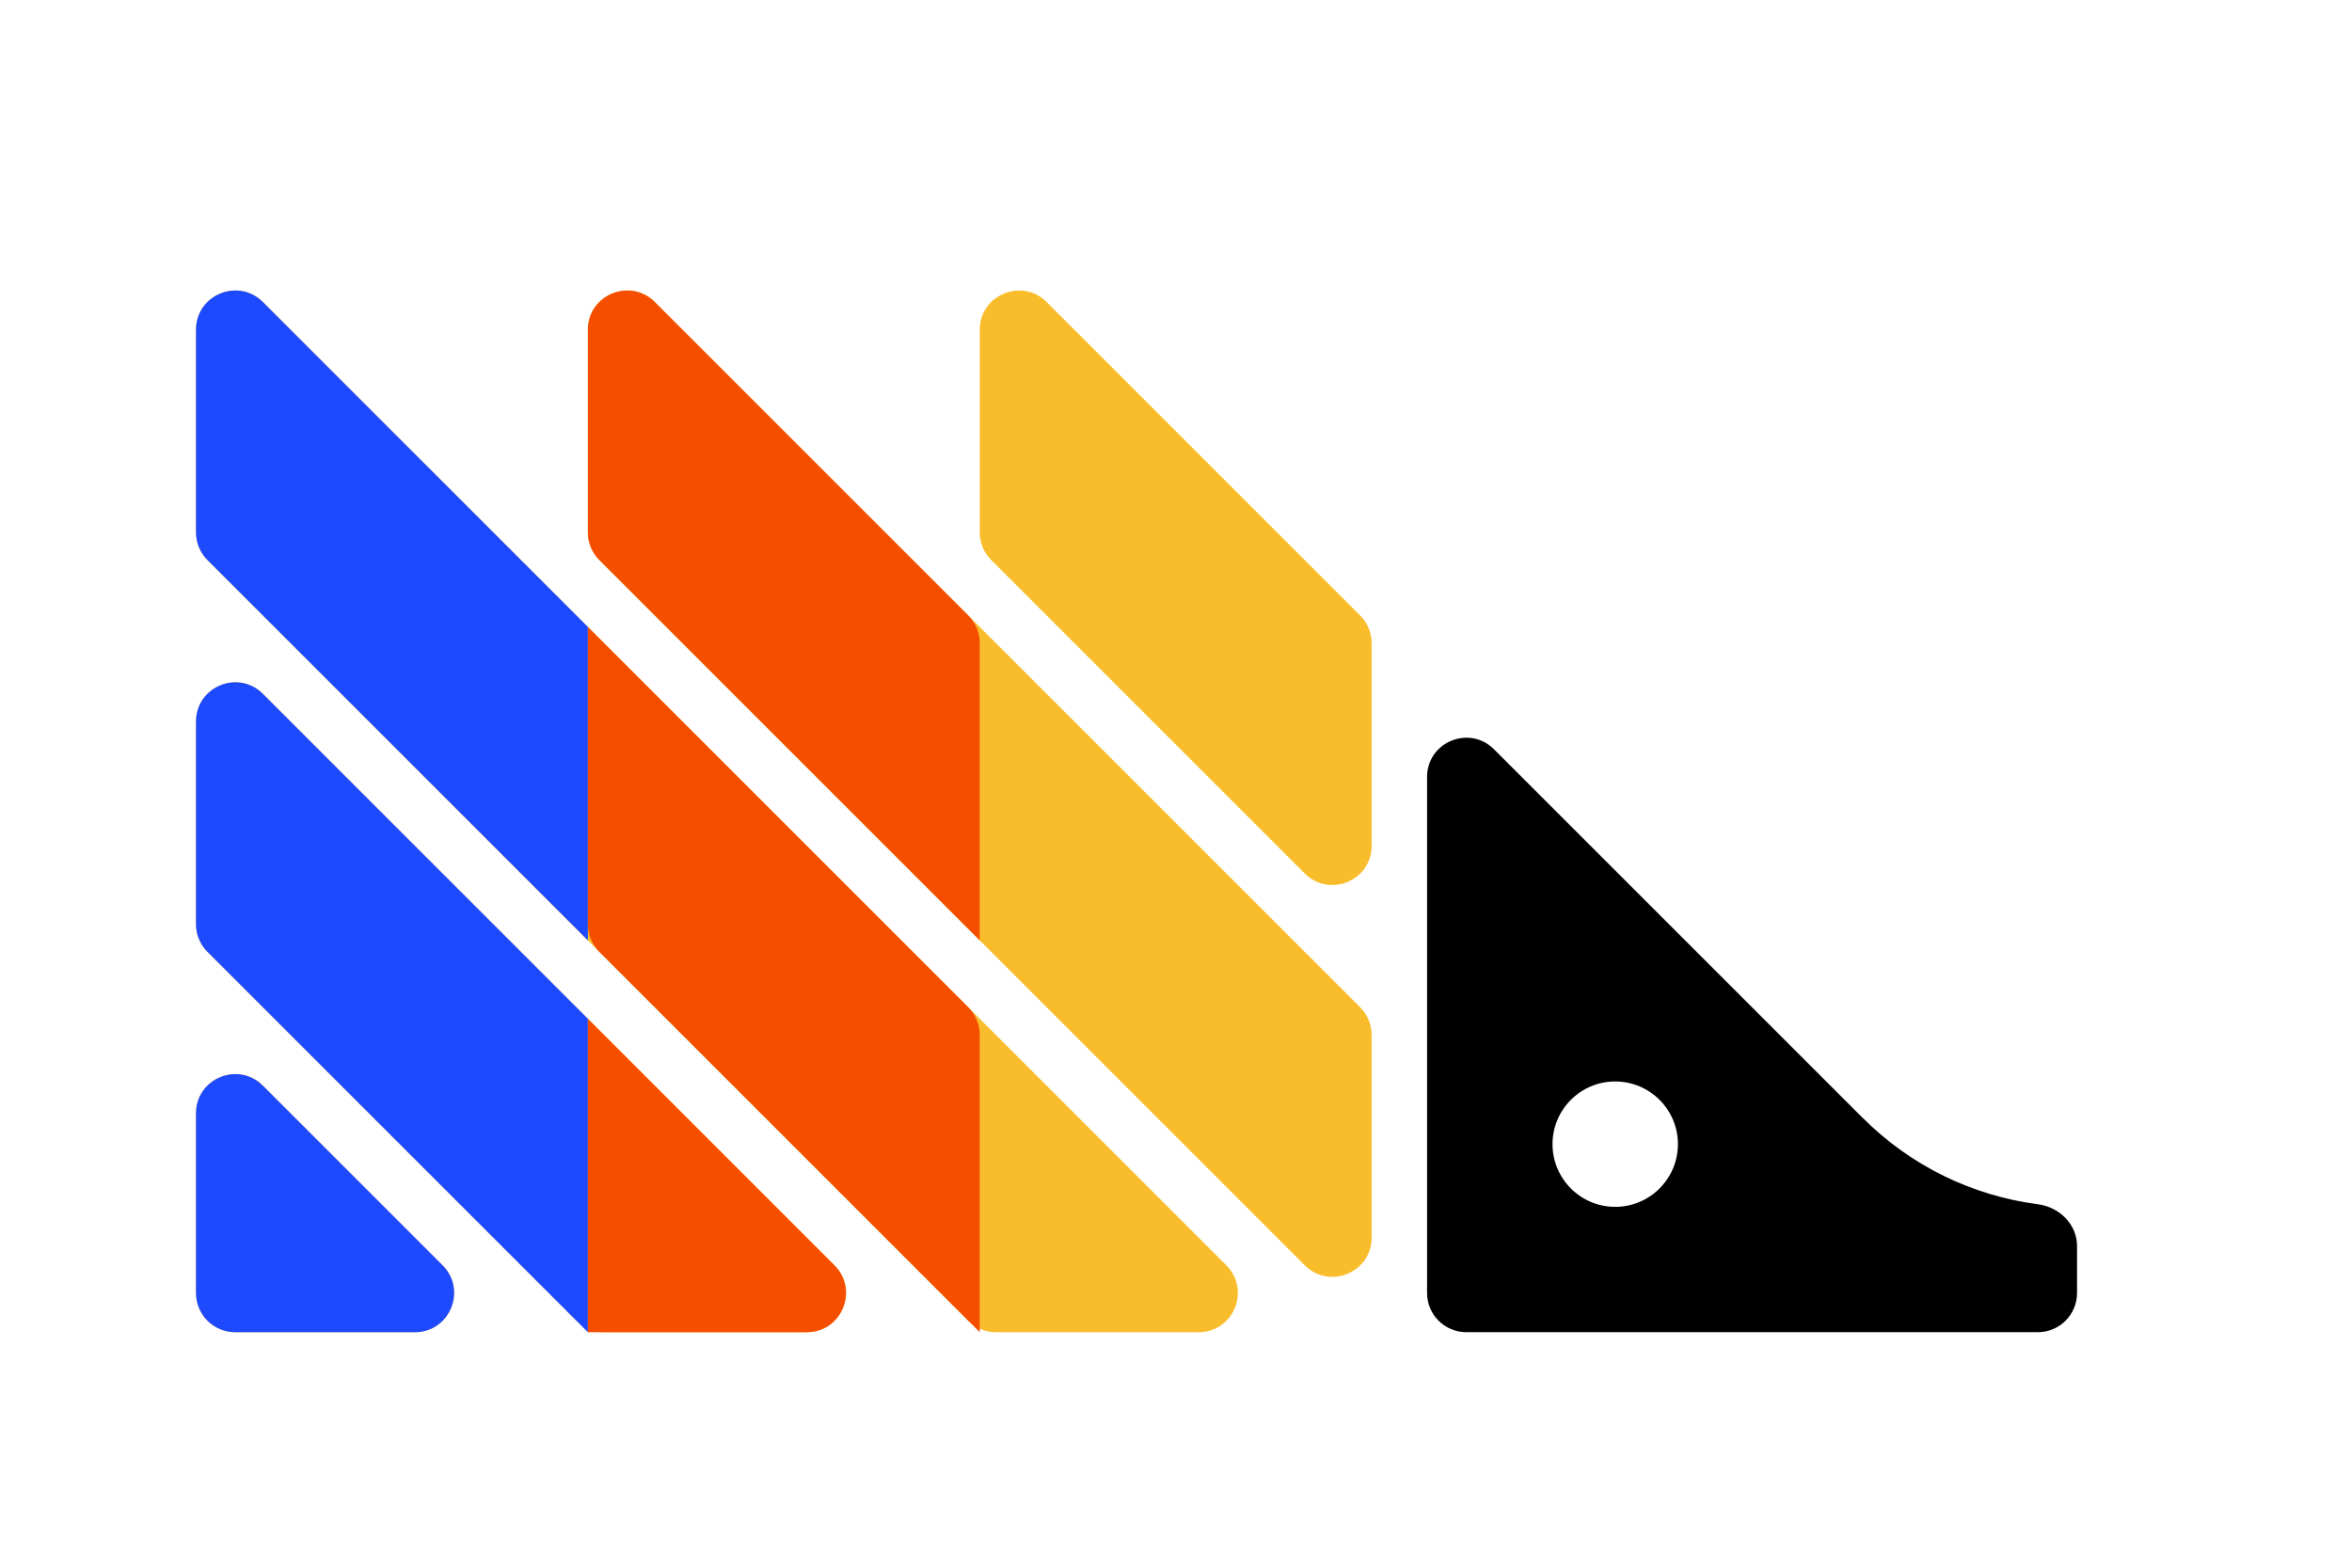
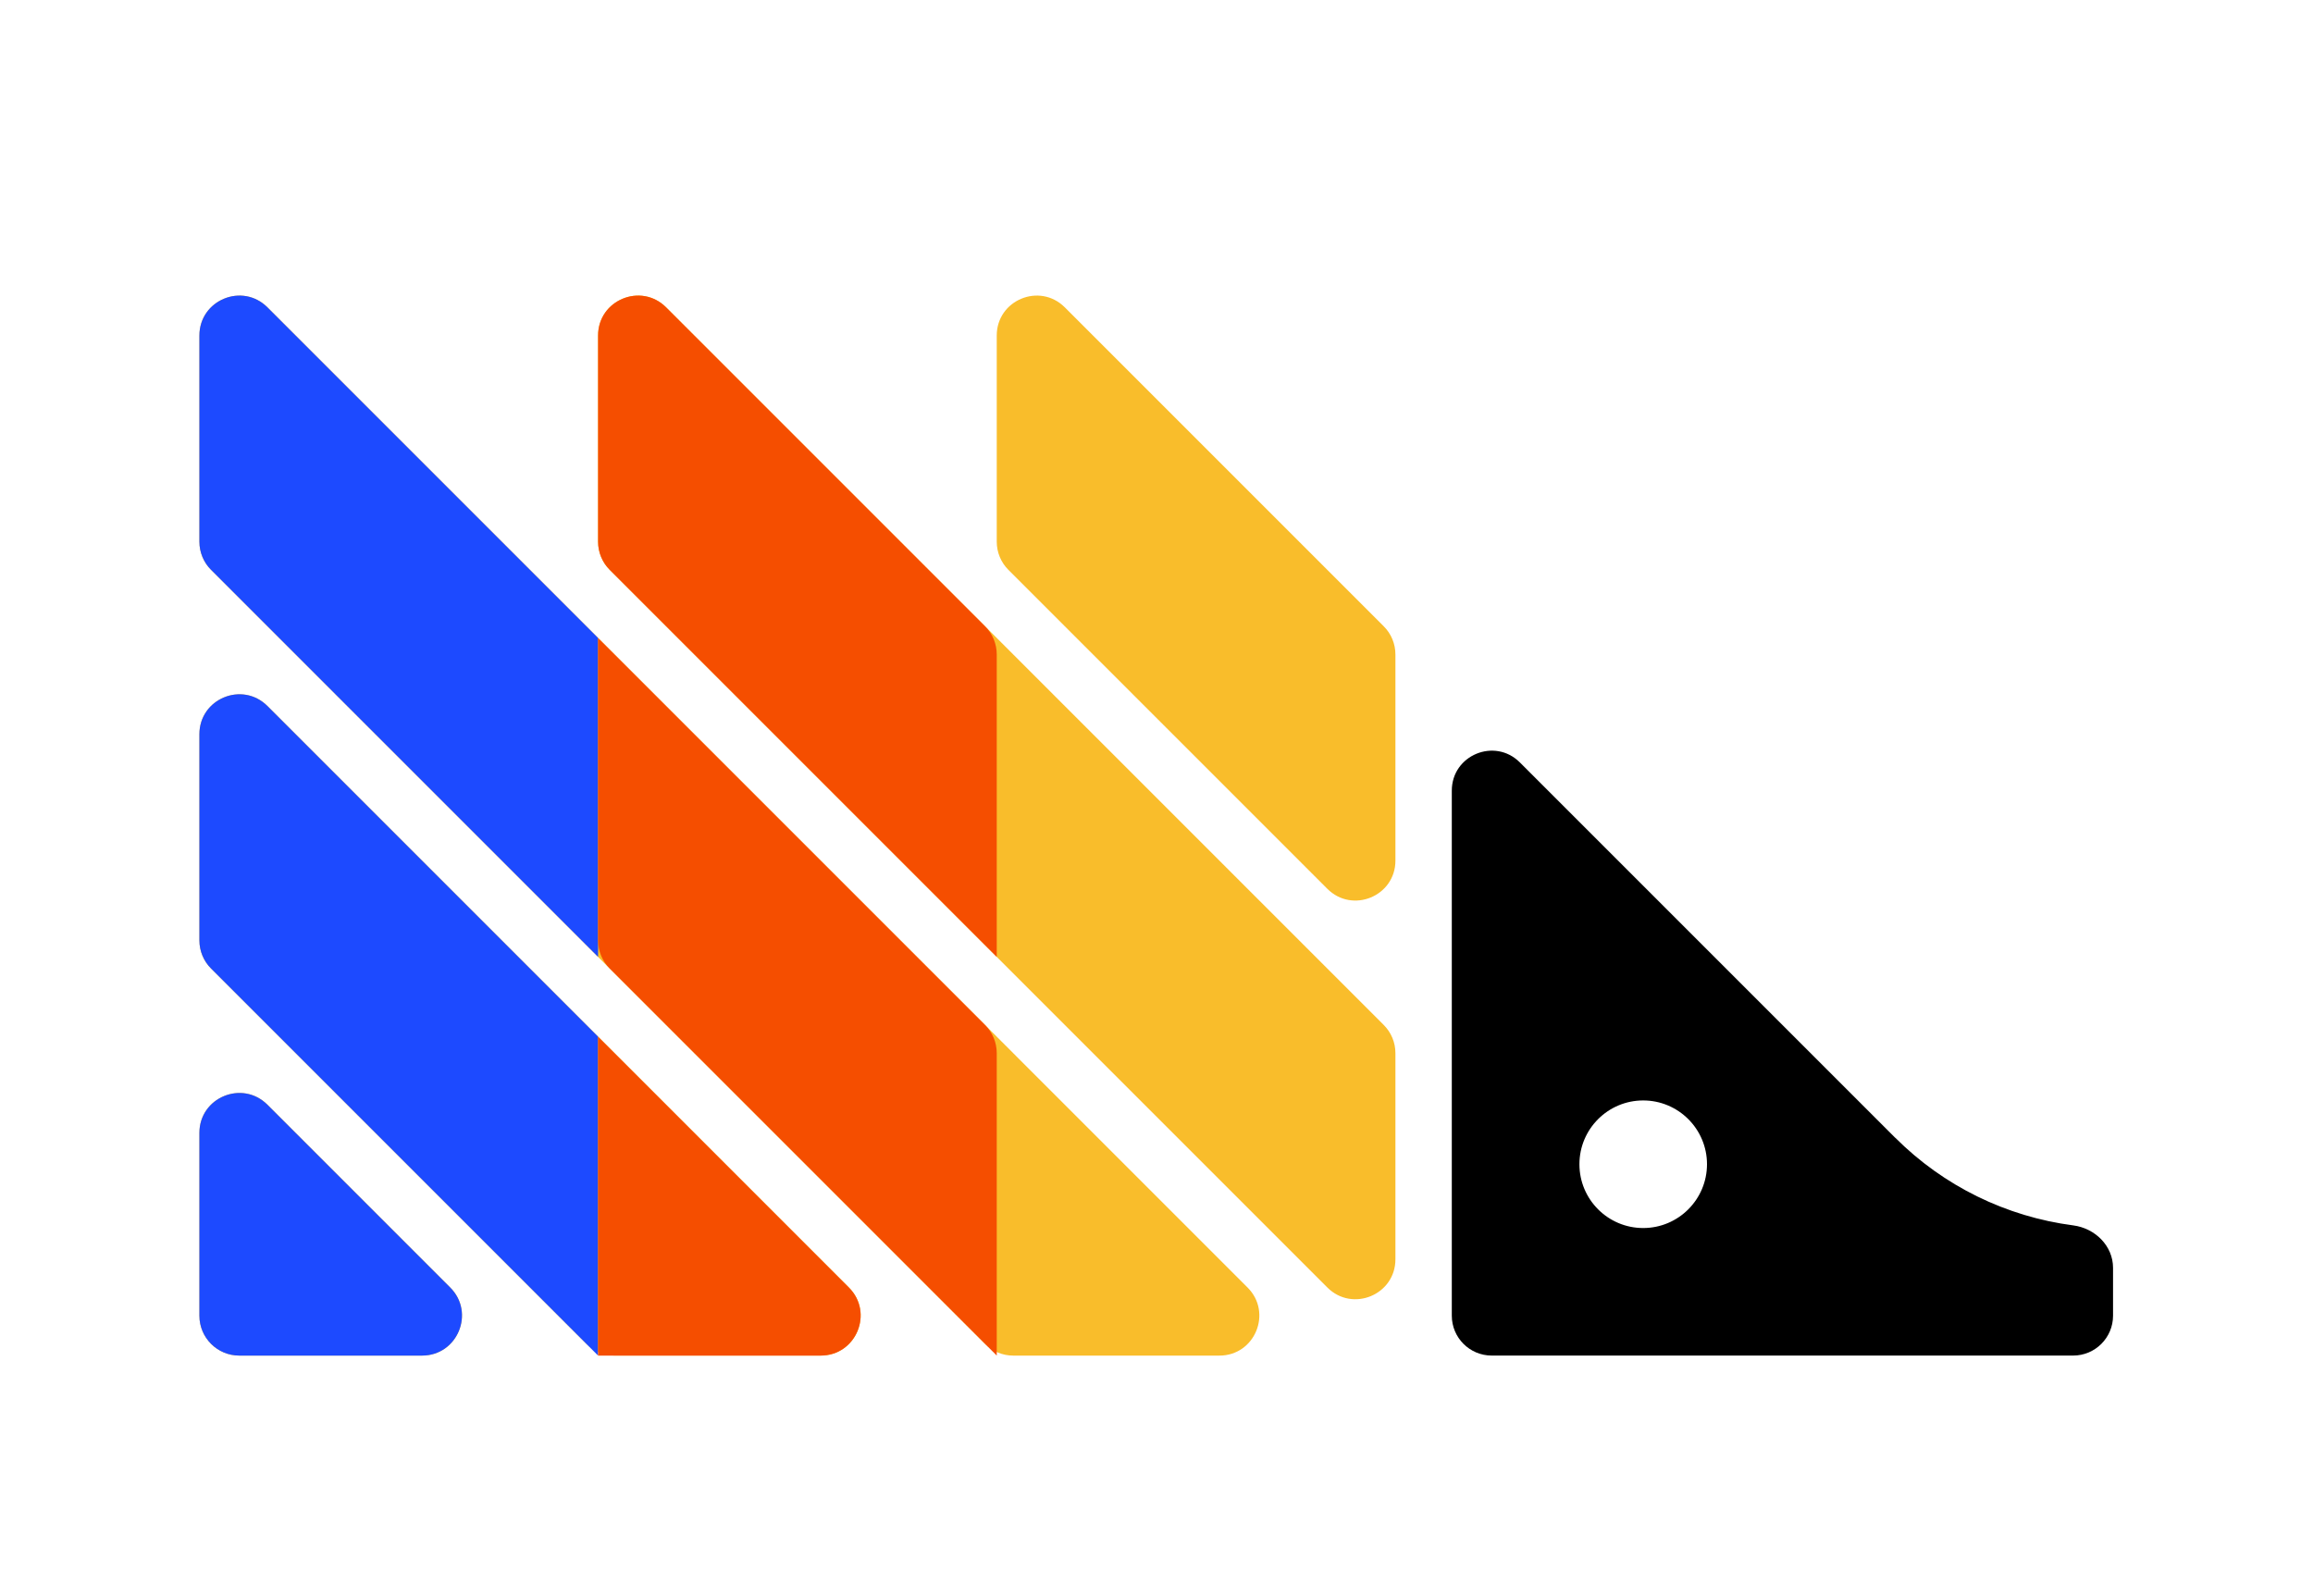
- <svg xmlns="http://www.w3.org/2000/svg" width="60" height="40" viewBox="0 0 60 40" fill="none">
+ <svg xmlns="http://www.w3.org/2000/svg" width="58" height="40" viewBox="0 0 58 40" fill="none">
  <path d="M15.891 22.206c-.368.737-1.42.737-1.789 0l-.881-1.763c-.141-.281-.141-.613 0-.894l.881-1.763c.368-.737 1.42-.737 1.789 0l.881 1.763c.141.281.141.613 0 .894l-.881 1.763zM15.891 32.203c-.368.737-1.42.737-1.789 0l-.881-1.763c-.141-.281-.141-.613 0-.894l.881-1.763c.368-.737 1.42-.737 1.789 0l.881 1.763c.141.281.141.613 0 .894l-.881 1.763z" fill="#1D4AFF" />
  <path d="M5 28.408c0-.891 1.077-1.337 1.707-.707l4.583 4.583c.63.63.184 1.707-.707 1.707H6c-.552 0-1-.448-1-1v-4.583zm0-4.828c0 .265.105.52.293.707l9.411 9.411c.188.188.442.293.707.293h5.169c.891 0 1.337-1.077.707-1.707L6.707 17.704C6.077 17.074 5 17.52 5 18.411v5.169zm0-9.997c0 .265.105.52.293.707L24.701 33.699c.188.188.442.293.707.293h5.169c.891 0 1.337-1.077.707-1.707L6.707 7.707C6.077 7.077 5 7.523 5 8.414v5.169zm9.997 0c0 .265.105.52.293.707l17.994 17.994c.63.63 1.707.184 1.707-.707v-5.169c0-.265-.105-.52-.293-.707l-17.994-17.994c-.63-.63-1.707-.184-1.707.707v5.169zm11.704-5.876c-.63-.63-1.707-.184-1.707.707v5.169c0 .265.105.52.293.707l7.997 7.997c.63.63 1.707.184 1.707-.707v-5.169c0-.265-.105-.52-.293-.707l-7.997-7.997z" fill="#F9BD2B" />
  <path d="M47.525 28.531l-9.413-9.413c-.63-.63-1.707-.184-1.707.707v13.166c0 .552.448 1 1 1h14.581c.552 0 1-.448 1-1v-1.199c0-.552-.45-.993-.997-1.065-1.681-.219-3.253-.986-4.463-2.197zm-6.321 2.262c-.883 0-1.599-.717-1.599-1.6 0-.883.717-1.599 1.599-1.599.883 0 1.6.717 1.6 1.599 0 .883-.717 1.6-1.6 1.6z" fill="#000" />
  <path d="M5 32.992c0 .552.448 1 1 1h4.583c.891 0 1.337-1.077.707-1.707l-4.583-4.583C6.077 27.071 5 27.517 5 28.408v4.583zM14.997 15.997L6.707 7.707C6.077 7.077 5 7.523 5 8.414v5.169c0 .265.105.52.293.707l9.704 9.704V15.997zM6.707 17.704C6.077 17.074 5 17.52 5 18.411v5.169c0 .265.105.52.293.707l9.704 9.704V25.994l-8.29-8.29z" fill="#1D4AFF" />
  <path d="M24.994 16.411c0-.265-.105-.52-.293-.707l-7.997-7.997c-.63-.63-1.707-.184-1.707.707v5.169c0 .265.105.52.293.707l9.704 9.704v-7.583zM14.997 33.992h5.583c.891 0 1.337-1.077.707-1.707L14.997 25.994v7.998zM14.997 15.997v7.583c0 .265.105.52.293.707l9.704 9.704v-7.583c0-.265-.105-.52-.293-.707L14.997 15.997z" fill="#F54E00" />
</svg>
